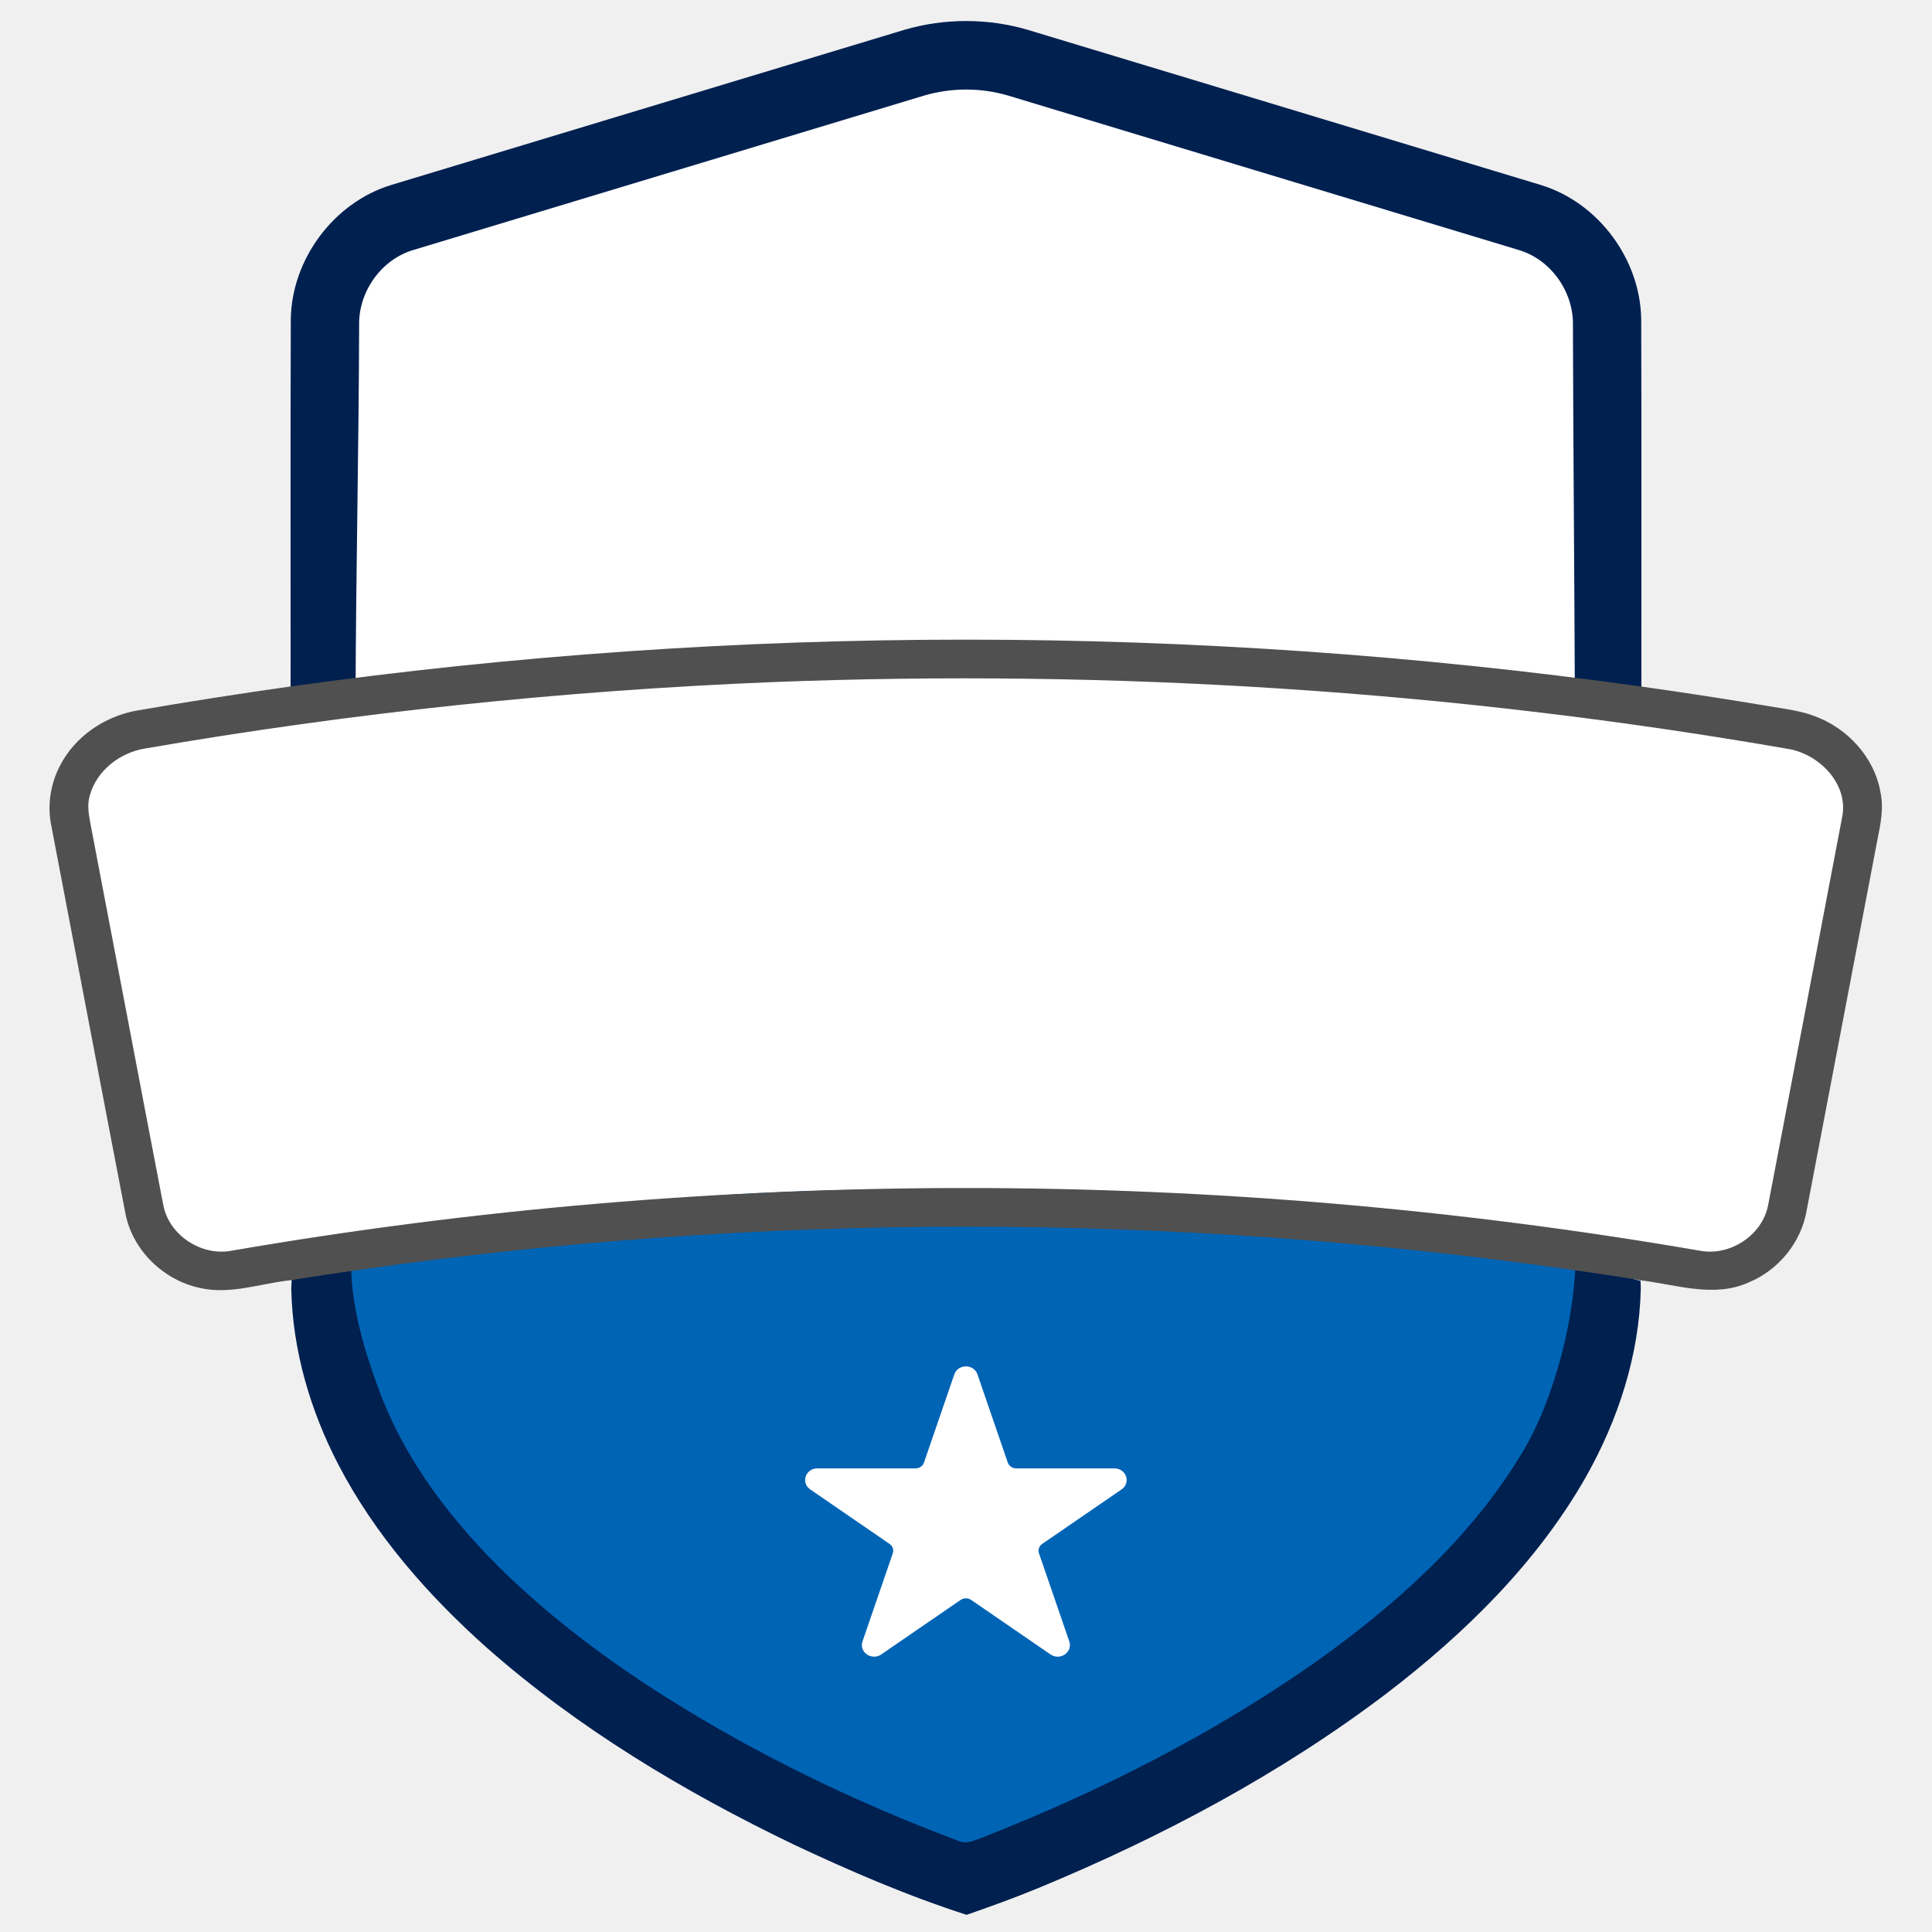
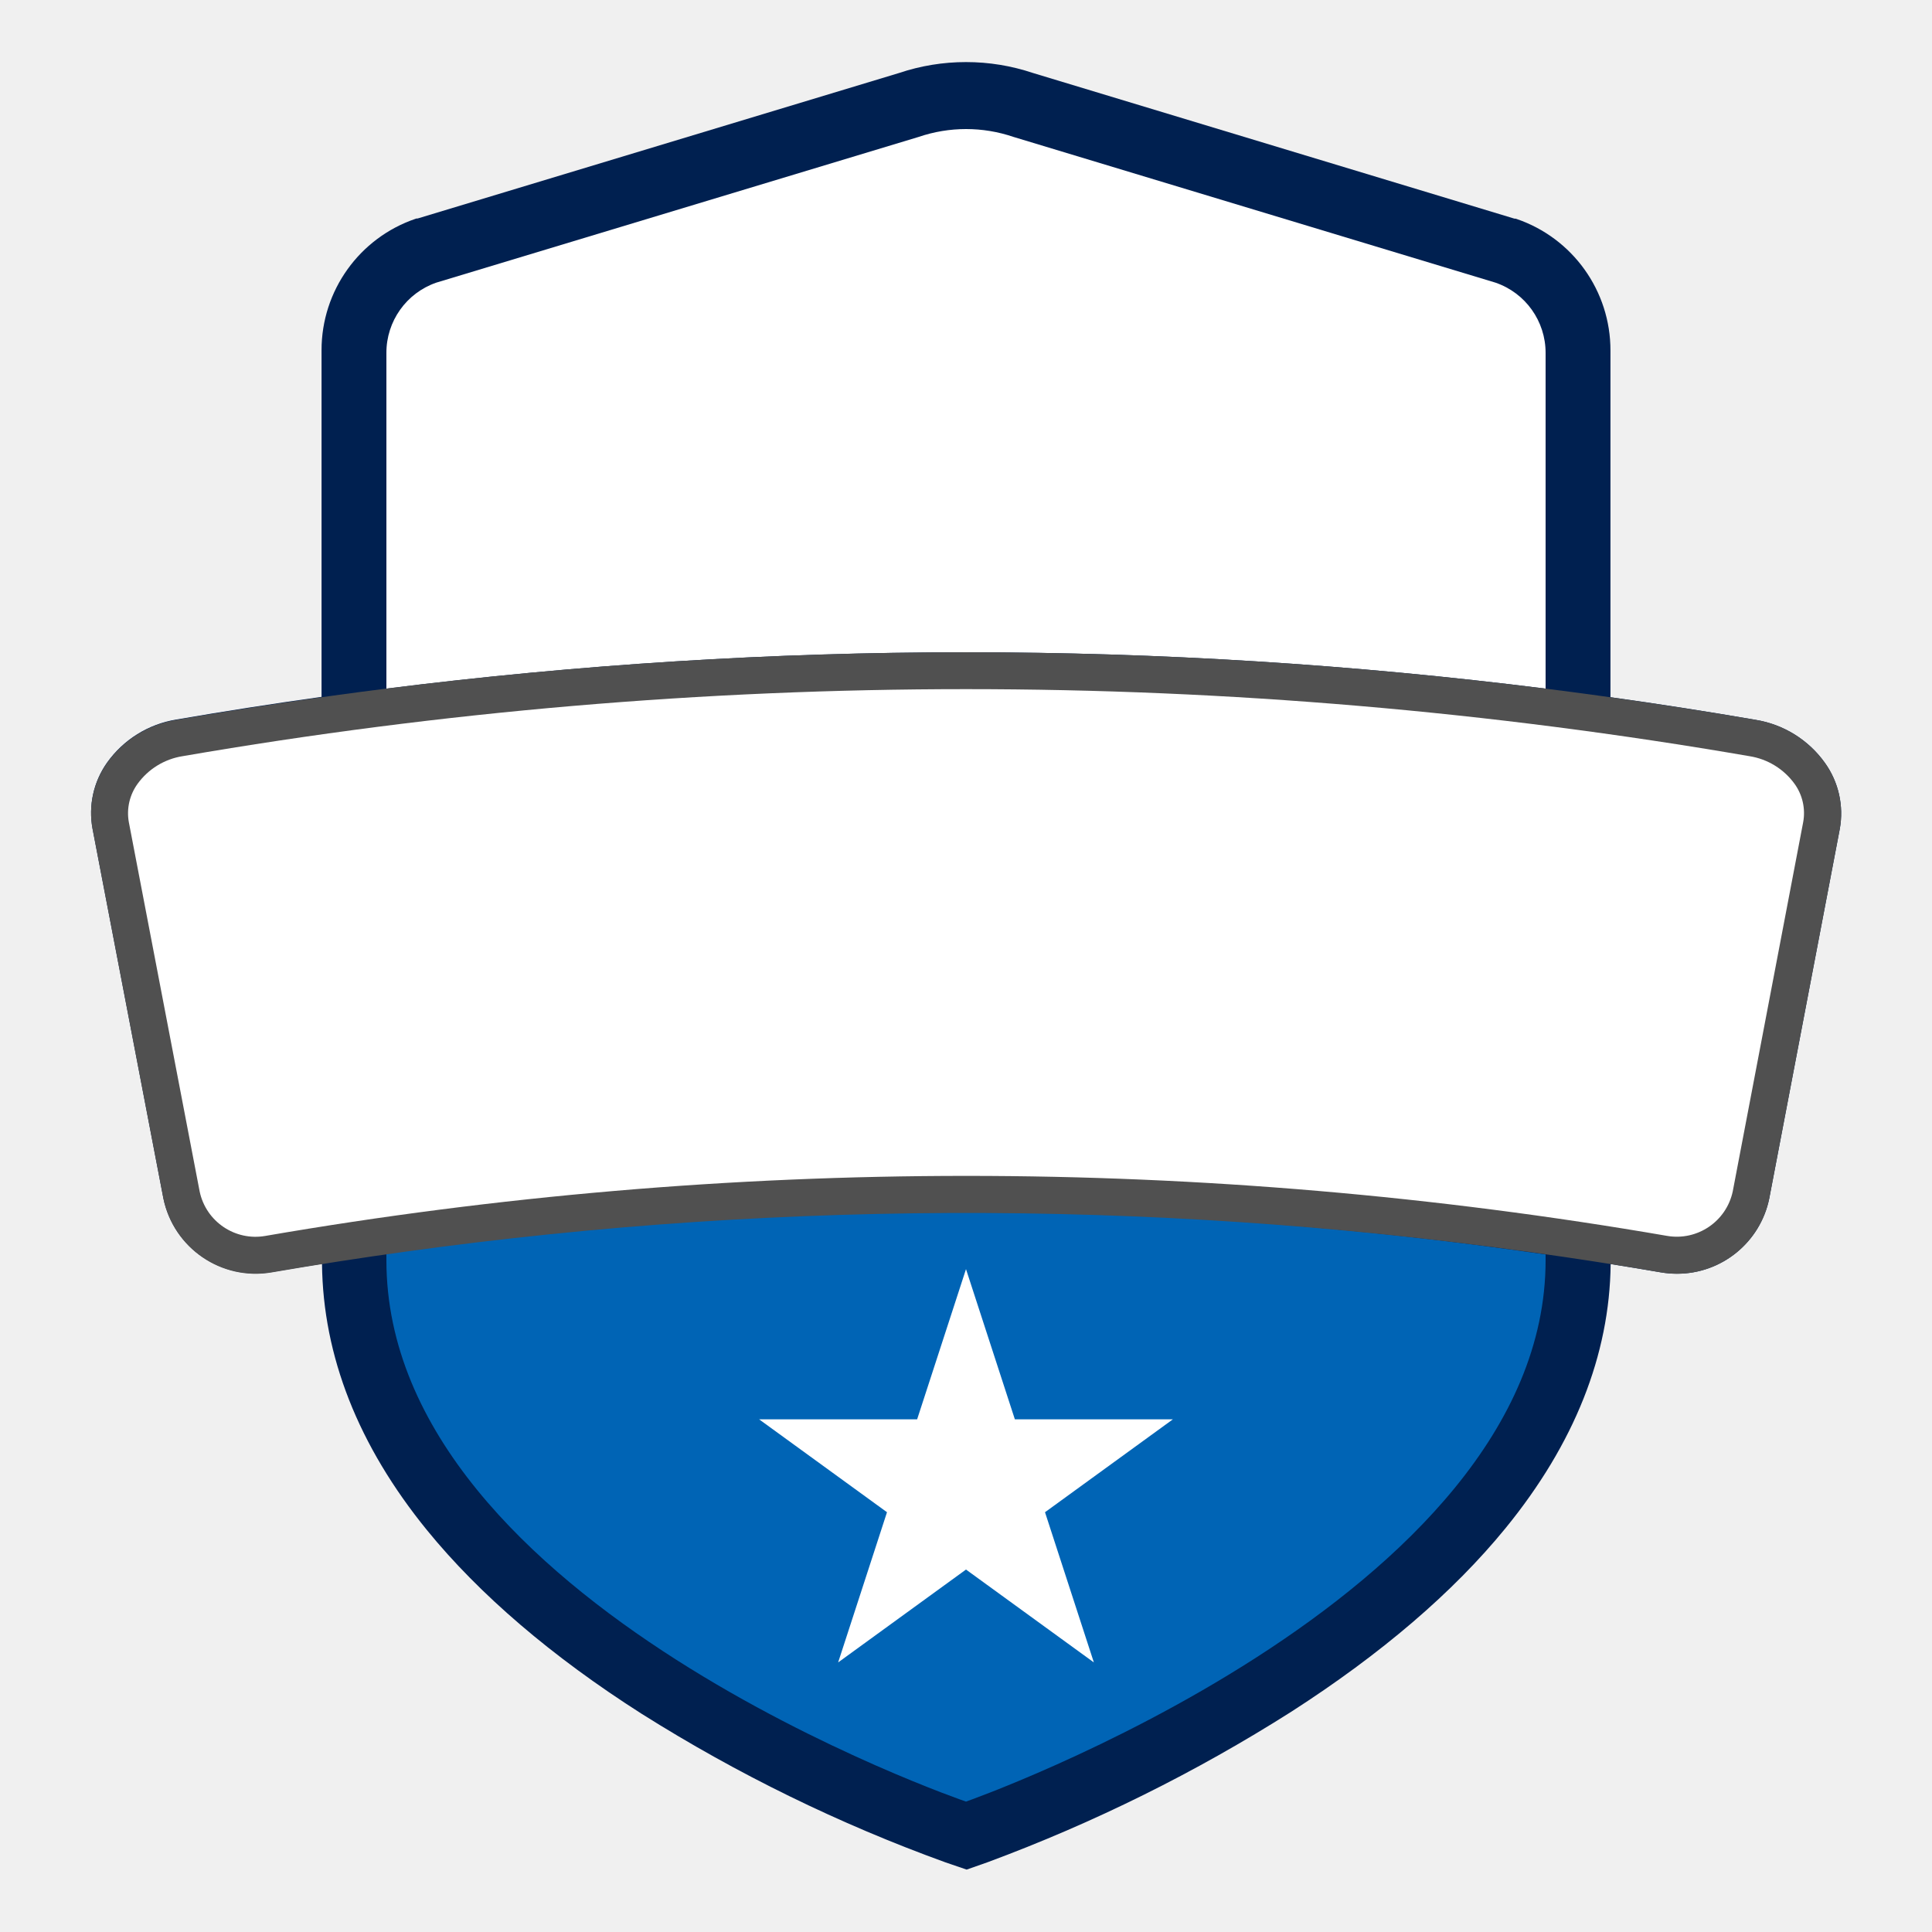
- <svg xmlns="http://www.w3.org/2000/svg" xmlns:ns1="https://boxy-svg.com" width="600pt" height="600pt" viewBox="0 0 600 600" version="1.1">
-   <defs>
-     <ns1:guide x="300.15" y="209.571" angle="0" />
-   </defs>
-   <g id="#002050ff">
-     <path fill="#002050" opacity="1.00" d="M 280.93 9.24 C 293.29 5.63 306.66 5.63 319.02 9.22 C 372.22 25.33 425.45 41.36 478.65 57.49 C 496.42 62.99 509.39 80.5 509.69 99.07 C 509.84 137.11 509.71 175.15 509.75 213.19 C 517.089 221.79 483.785 218.653 471.704 213.838 C 471.574 177.398 465.273 139.977 465.193 103.547 C 465.433 93.047 471.641 87.376 461.481 84.496 C 408.751 68.526 361.451 55.114 308.741 39.134 C 300.171 36.574 295.845 35.107 287.285 37.667 C 234.575 53.617 189.773 69.527 137.063 85.477 C 126.923 88.337 123.706 96.931 123.906 107.401 C 123.826 143.871 114.543 179.35 114.433 215.81 C 107.003 217.861 95.272 218.335 90.25 213.19 C 90.29 175.15 90.17 137.11 90.31 99.08 C 90.61 80.48 103.62 62.95 121.42 57.47 C 174.58 41.36 227.77 25.34 280.93 9.24 Z" />
-     <path fill="#002050" opacity="1.00" d="M 90.57 397.78 C 89.895 391.487 102.672 387.468 112.141 387.989 C 112.231 400.569 123.119 415.141 127.519 426.961 C 135.789 449.521 146.45 468.901 163.68 485.371 C 178.15 499.131 192.744 508.664 209.574 519.384 C 238.454 537.674 262.447 546.243 294.447 558.223 C 297.147 559.613 304.386 562.492 306.956 561.582 C 343.086 547.402 371.05 531.674 402.89 509.384 C 427.74 491.734 449.664 471.389 465.564 445.079 C 475.984 427.949 480.052 408.109 479.932 387.989 C 486.812 389.099 502.72 396.14 509.5 397.82 C 509.52 398.4 509.54 399.56 509.56 400.14 C 509.13 420.71 502.59 440.82 492.53 458.65 C 477.34 485.33 455.01 507.21 430.81 525.76 C 397.75 550.86 360.8 570.49 322.52 586.33 C 315.17 589.36 307.7 592.06 300.19 594.67 C 281.71 588.72 263.85 581.02 246.3 572.74 C 212.3 556.36 179.55 536.74 151.17 511.71 C 132.92 495.44 116.48 476.72 105.13 454.94 C 96.35 438.05 90.83 419.25 90.45 400.16 C 90.48 399.56 90.54 398.37 90.57 397.78 Z" />
-   </g>
-   <g id="#0064b5ff">
-     <path fill="#0064b5" opacity="1.00" d="M 110.108 388.181 C 234.042 357.949 364.199 368.88 489.371 388.181 C 489.491 408.301 482.92 434.39 472.5 451.52 C 456.6 477.83 433.19 498.67 408.34 516.32 C 376.5 538.61 341.6 556.32 305.47 570.5 C 302.9 571.41 300.12 572.99 297.42 571.6 C 265.42 559.62 234.49 544.61 205.61 526.32 C 188.78 515.6 172.7 503.59 158.23 489.83 C 141 473.36 125.88 453.98 117.61 431.42 C 113.21 419.6 109.157 405.968 109.067 393.388" />
-   </g>
-   <g id="#505050ff">
-     <path opacity="1.00" d="M 286.8 29.74 C 295.36 27.18 304.64 27.16 313.21 29.72 C 365.92 45.7 418.67 61.59 471.4 77.56 C 481.56 80.44 488.73 90.57 488.49 101.07 C 488.57 137.5 488.951 179.138 489.081 215.578 C 492.611 216.058 396.896 205.412 300.859 205.411 C 204.819 205.41 106.893 215.532 110.428 215.047 C 110.538 178.587 111.45 137.43 111.53 100.96 C 111.33 90.49 118.51 80.41 128.65 77.55 C 181.36 61.6 234.09 45.69 286.8 29.74" style="fill: rgb(255, 255, 255);" />
-     <path fill="#ffffff" opacity="1.00" d="M 239.65 211.84 C 345.3 207.69 451.42 214.46 555.61 232.61 C 565.25 234.29 574.37 243.67 572.15 253.95 C 564.54 294.05 556.89 334.13 549.21 374.22 C 547.43 383.68 537.22 390.28 527.85 388.39 C 377.41 362.47 222.56 362.47 72.11 388.4 C 62.79 390.25 52.64 383.73 50.81 374.32 C 43.25 335.08 35.85 295.8 28.31 256.55 C 27.75 253.42 27.01 250.16 27.97 247.04 C 30.08 239.3 37.35 233.71 45.11 232.46 C 109.41 221.33 174.45 214.51 239.65 211.84" />
-     <path fill="#505050" opacity="1.00" d="M 90.16 213.202 C 229.097 193.792 370.717 193.802 509.657 213.202 C 523.227 215.112 536.767 217.212 550.287 219.462 C 554.727 220.242 559.277 220.752 563.517 222.392 C 573.717 226.112 582.079 235.132 583.979 245.952 C 585.079 250.972 584.009 256.072 583.009 261.012 C 575.657 299.412 568.357 337.822 561.017 376.222 C 559.267 385.982 552.257 394.462 543.137 398.242 C 532.207 403.222 520.327 398.842 509.107 397.562 C 502.337 396.362 495.527 395.402 488.717 394.422 C 363.697 376.472 236.127 376.472 111.1 394.422 C 104.14 395.412 97.18 396.462 90.24 397.582 C 80.85 398.572 71.43 402.192 61.96 399.952 C 50.75 397.532 41.24 388.332 38.98 377.012 C 31.26 336.982 23.7 296.912 16.02 256.872 C 14.6 250.432 15.59 243.552 18.67 237.722 C 23.3 228.702 32.51 222.462 42.41 220.692 C 58.28 217.922 74.21 215.462 90.16 213.202 M 239.557 211.842 C 174.357 214.512 109.32 221.332 45.02 232.462 C 37.26 233.712 29.99 239.302 27.88 247.042 C 26.92 250.162 27.66 253.422 28.22 256.552 C 35.76 295.802 43.16 335.082 50.72 374.322 C 52.55 383.732 62.7 390.252 72.02 388.402 C 222.467 362.472 377.317 362.472 527.757 388.392 C 537.127 390.282 547.337 383.682 549.117 374.222 C 556.797 334.132 564.447 294.052 572.057 253.952 C 574.277 243.672 565.157 234.292 555.517 232.612 C 451.327 214.462 345.207 207.692 239.557 211.842 Z" />
-   </g>
-   <path d="M 296.841 426.989 C 297.821 424.132 302.107 424.132 303.091 426.989 L 312.501 454.375 C 312.941 455.655 314.203 456.524 315.629 456.524 L 346.1 456.524 C 349.281 456.524 350.603 460.375 348.032 462.138 L 323.377 479.067 C 322.229 479.856 321.748 481.259 322.188 482.538 L 331.605 509.924 C 332.584 512.782 329.121 515.158 326.545 513.396 L 301.896 496.467 C 300.746 495.678 299.18 495.678 298.032 496.467 L 273.382 513.396 C 270.806 515.158 267.343 512.782 268.329 509.924 L 277.74 482.538 C 278.179 481.259 277.699 479.856 276.549 479.067 L 251.9 462.138 C 249.324 460.375 250.646 456.524 253.826 456.524 L 284.297 456.524 C 285.724 456.524 286.985 455.655 287.425 454.375 L 296.841 426.989 Z" stroke-linecap="round" stroke-linejoin="round" style="fill-rule: nonzero; fill: rgb(255, 255, 255); stroke: rgb(255, 255, 255);" />
+ <svg xmlns="http://www.w3.org/2000/svg" viewBox="0 0 300 300">
+   <path d="M283.38 118.47a16.44 16.44 0 00-10.75-6.69q-11.26-1.95-22.56-3.52V54.43A21.54 21.54 0 00235.49 34l-.16-.05h-.17l-74.74-22.61A32.63 32.63 0 00150 9.64a32.58 32.58 0 00-10.41 1.7L64.84 33.93h-.17l-.16.05a21.54 21.54 0 00-14.58 20.4v53.83q-11.3 1.58-22.56 3.52a16.44 16.44 0 00-10.75 6.69 13.48 13.48 0 00-2.25 10.25l11 57.39a14.64 14.64 0 0016.82 11.47c2.6-.45 5.2-.87 7.81-1.29.15 14.32 5.62 28.23 16.3 41.36 8.15 10 19.37 19.62 33.34 28.52a244.66 244.66 0 0047.18 23.07l3.28 1.12 3.27-1.15a250.23 250.23 0 0047.12-23.35c14-9 25.17-18.56 33.3-28.53 10.68-13.09 16.16-26.9 16.31-41 2.61.42 5.21.84 7.81 1.29a14.92 14.92 0 002.48.21 14.62 14.62 0 0014.34-11.69l10.95-57.37a13.49 13.49 0 00-2.3-10.25z" fill="#002050" />
+   <path d="M60 194.35v1.34c0 53.33 90 84.06 90 84.06s90-31.52 90-84.06v-.9a633.88 633.88 0 00-180-.44z" fill="#0064b5" />
+   <path d="M240 106.93V54.8a11.52 11.52 0 00-7.78-10.91l-74.85-22.63a22.81 22.81 0 00-14.72 0L67.74 43.89A11.52 11.52 0 0060 54.8v52.13a720.59 720.59 0 01180 0z" fill="#fff" />
+   <path d="M 150 197.069 L 157.588 220.394 L 182.123 220.394 L 162.268 234.817 L 169.855 258.141 L 150 243.719 L 130.145 258.141 L 137.732 234.817 L 117.877 220.394 L 142.412 220.394 L 150 197.069 Z" fill="#fff" style="" />
+   <path d="M283.38 118.47a16.44 16.44 0 00-10.75-6.69Q256.35 109 240 106.93a720.59 720.59 0 00-180.08 0q-16.28 2.07-32.55 4.85a16.44 16.44 0 00-10.75 6.69 13.48 13.48 0 00-2.25 10.25l11 57.39a14.64 14.64 0 0016.82 11.47q10.39-1.79 20.82-3.23a634.26 634.26 0 01180.08.86q7.43 1.09 14.82 2.37a14.92 14.92 0 002.48.21 14.62 14.62 0 0014.34-11.69l10.95-57.37a13.49 13.49 0 00-2.3-10.26z" fill="#505050" />
+   <path d="M271.66 117.42a716.06 716.06 0 00-243.31 0 10.69 10.69 0 00-7 4.31 7.8 7.8 0 00-1.35 5.91L31 185a8.86 8.86 0 0010.22 6.91 640.15 640.15 0 01217.66 0 8.89 8.89 0 0010.18-6.91L280 127.65a7.77 7.77 0 00-1.33-5.92 10.69 10.69 0 00-7.01-4.31z" fill="#fff" />
</svg>
